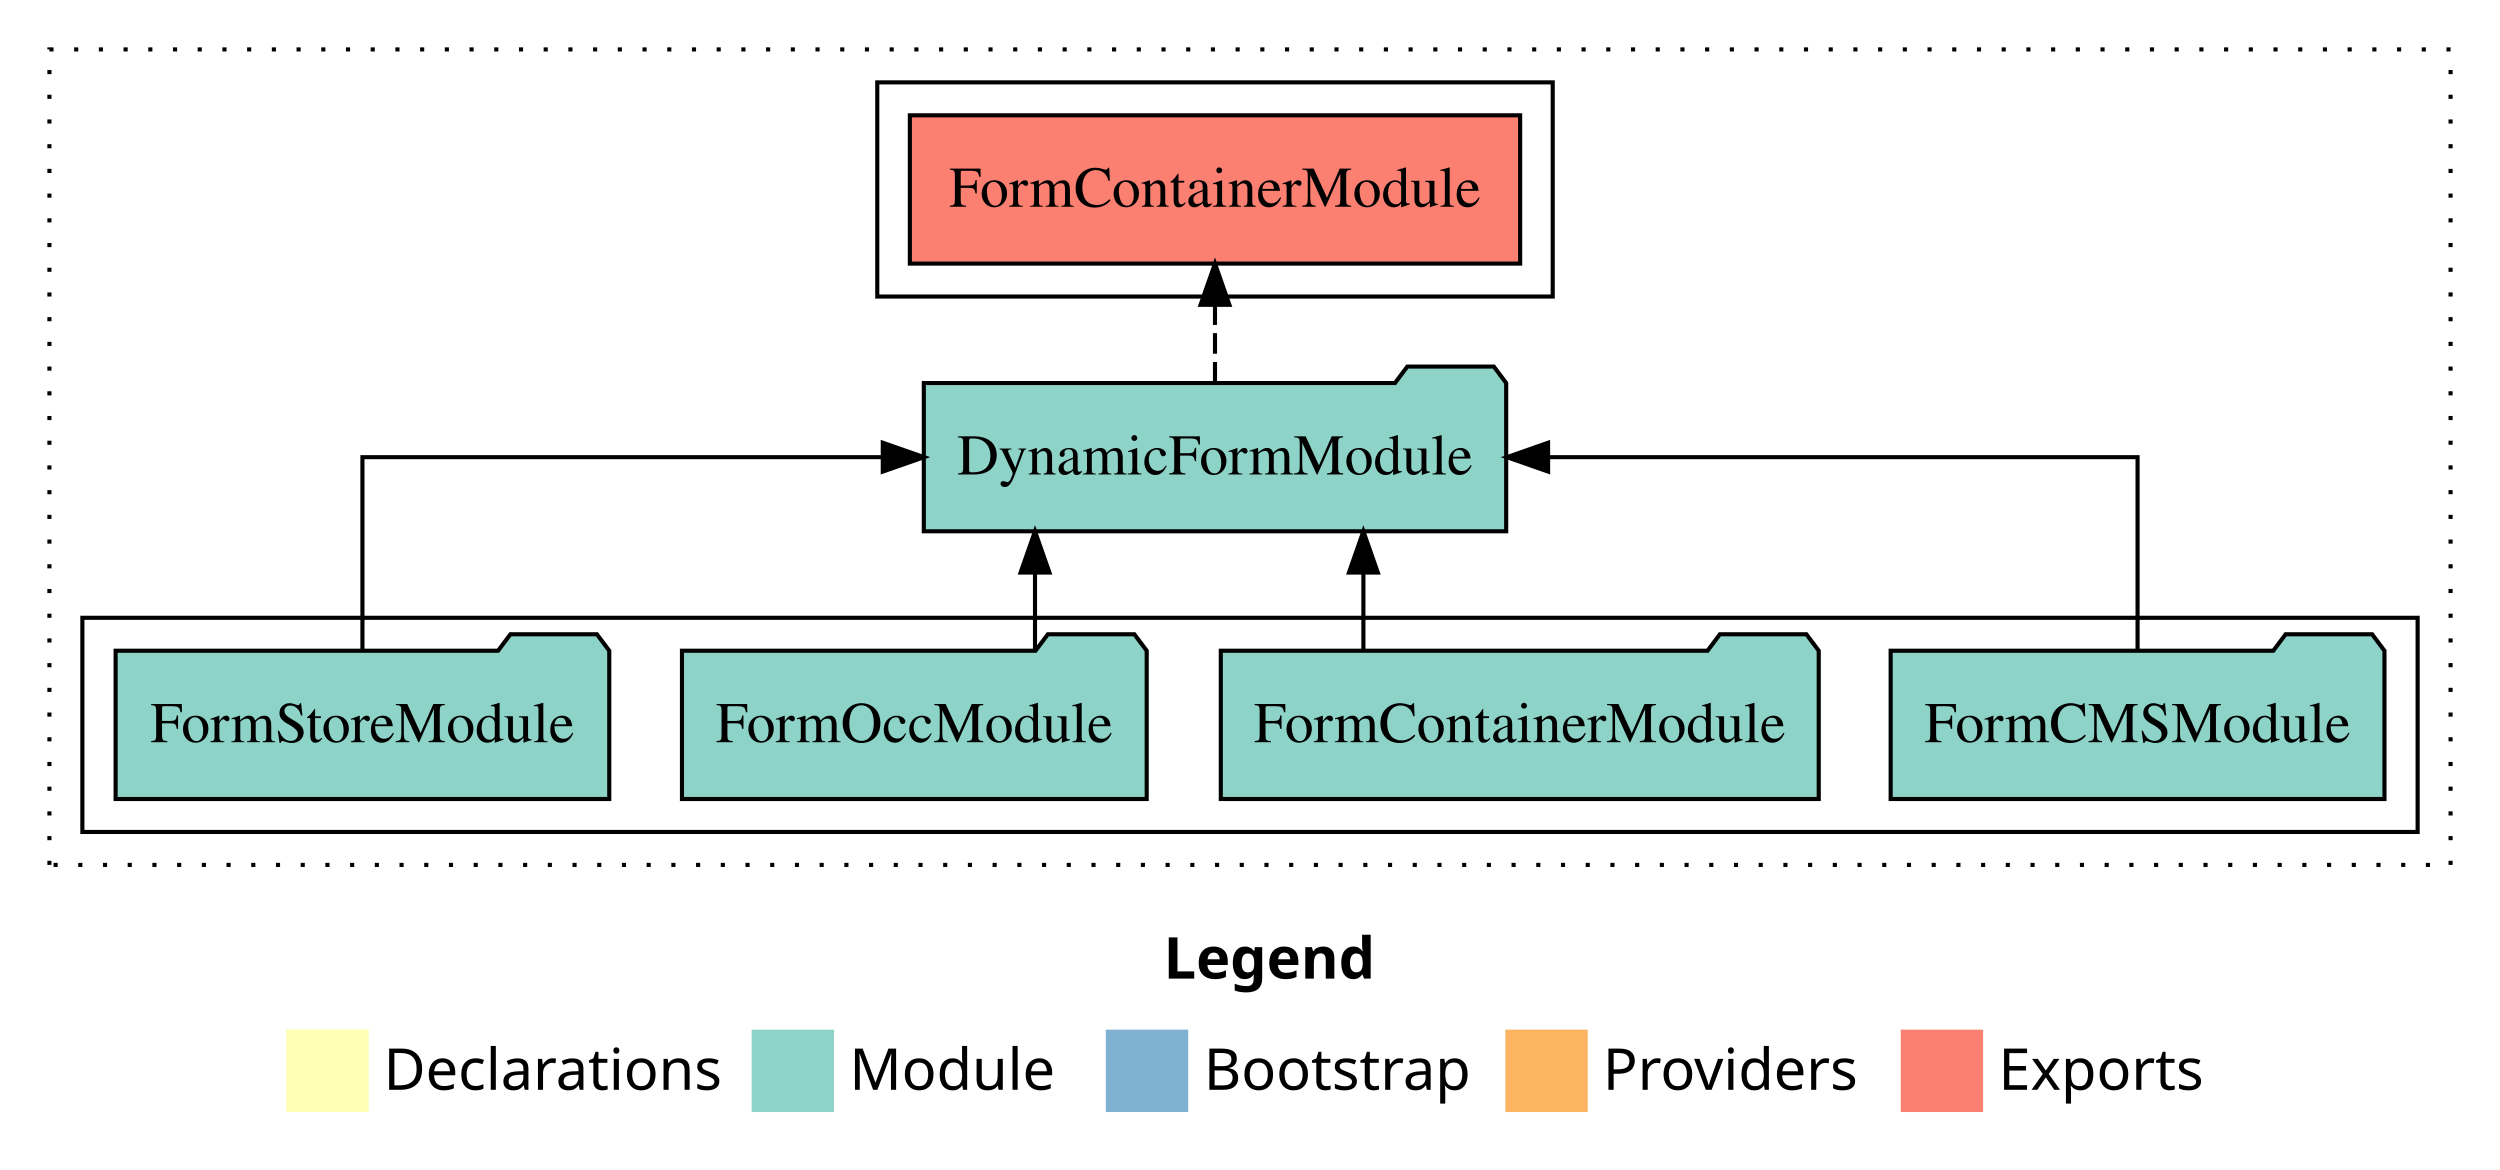
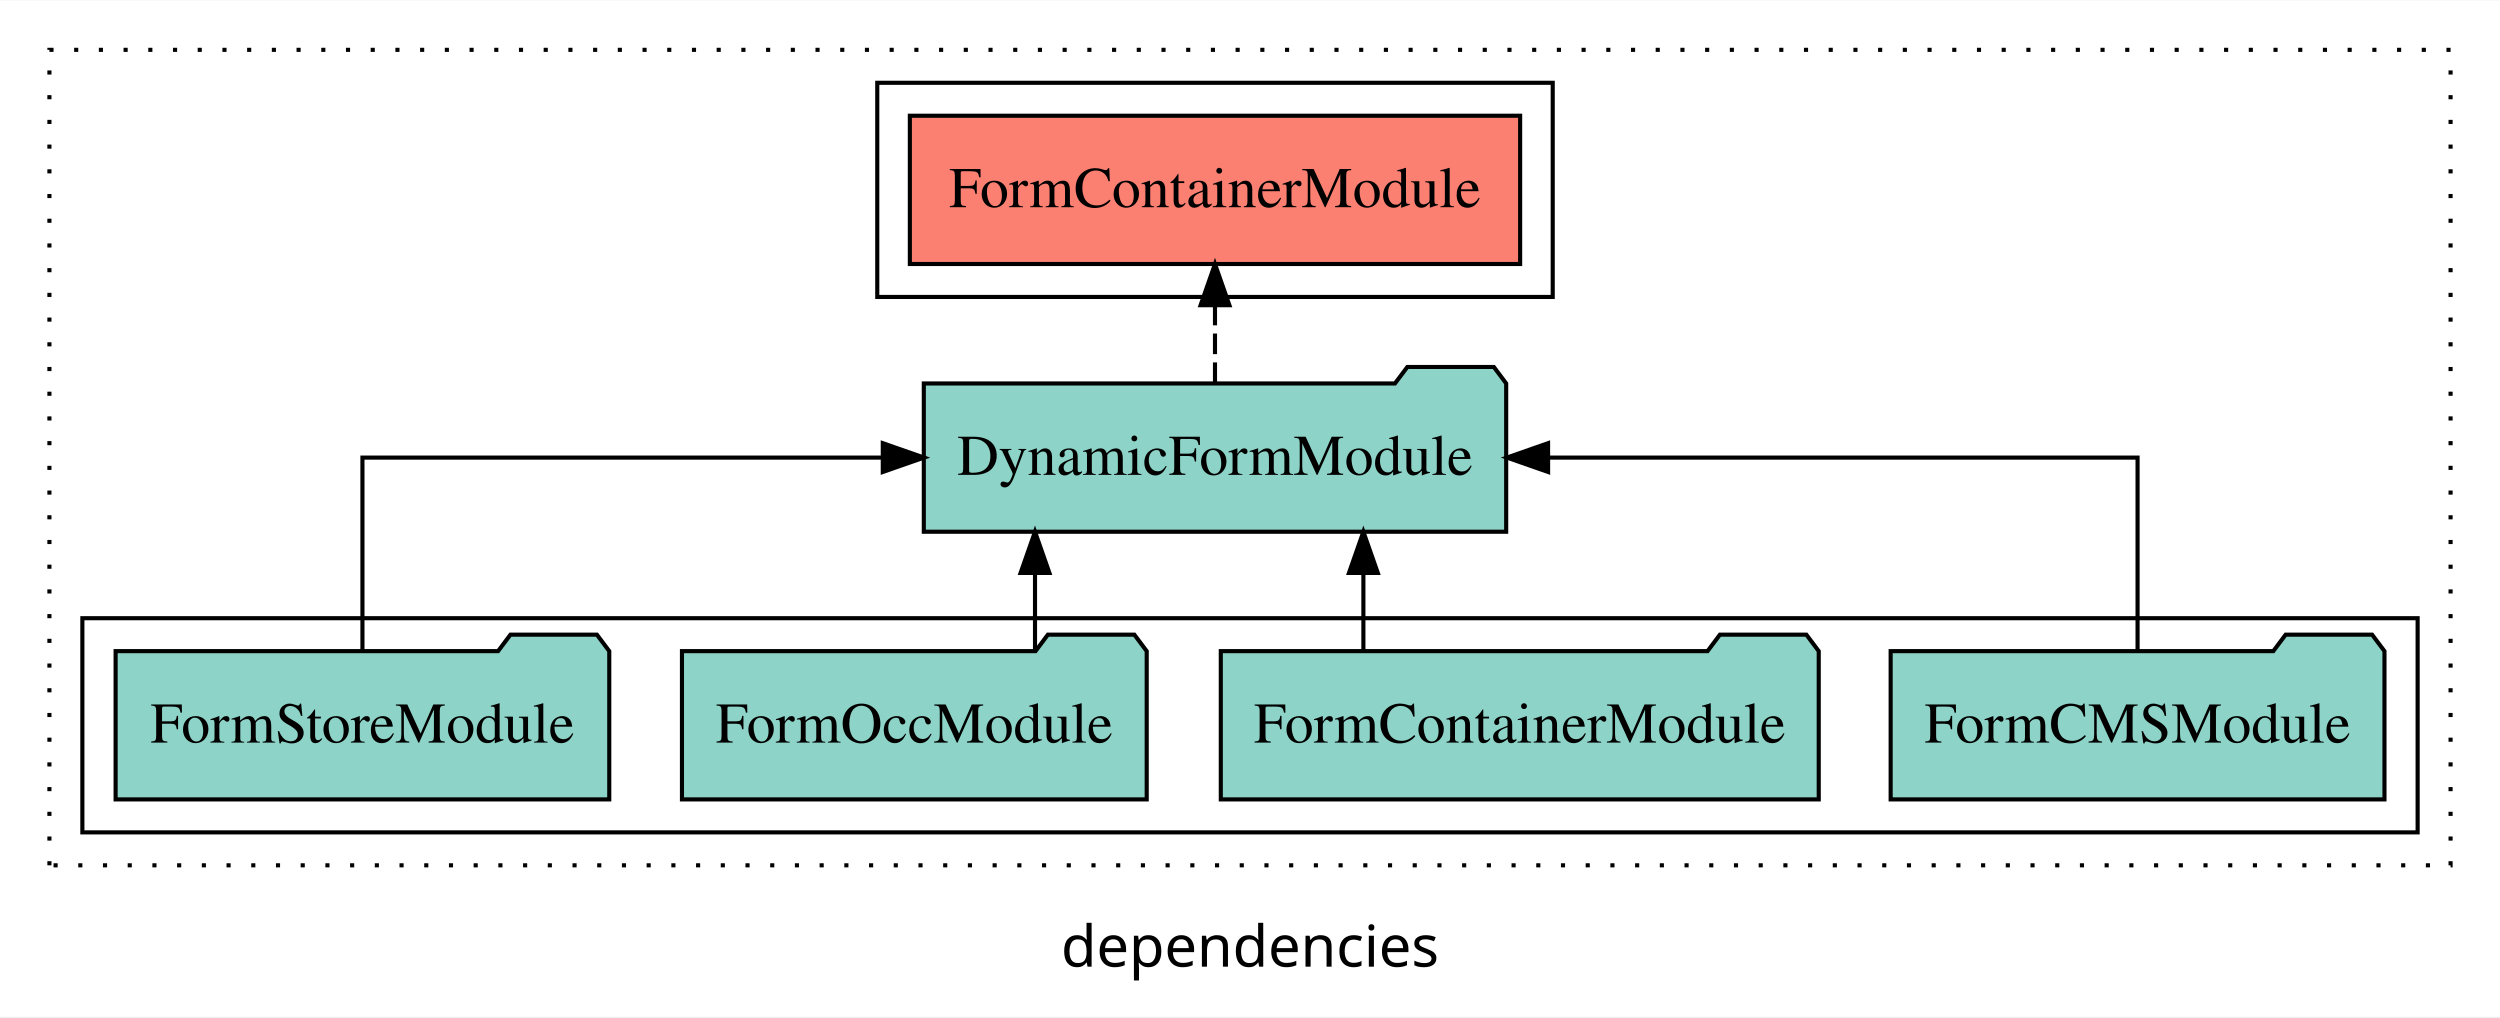
- <svg xmlns="http://www.w3.org/2000/svg" width="607pt" height="284pt" viewBox="0.00 0.00 607.00 284.00">
-   <g id="graph0" class="graph" transform="scale(1 1) rotate(0) translate(4 280)">
-     <polygon fill="white" stroke="transparent" points="-4,4 -4,-280 603,-280 603,4 -4,4" />
-     <text text-anchor="start" x="278.51" y="-42.4" font-family="sans-serif" font-weight="bold" font-size="14.00">Legend</text>
-     <polygon fill="#ffffb3" stroke="transparent" points="65.5,-10 65.5,-30 85.5,-30 85.5,-10 65.5,-10" />
-     <text text-anchor="start" x="89.13" y="-15.4" font-family="sans-serif" font-size="14.00">  Declarations</text>
-     <polygon fill="#8dd3c7" stroke="transparent" points="178.5,-10 178.5,-30 198.5,-30 198.5,-10 178.5,-10" />
-     <text text-anchor="start" x="202.23" y="-15.4" font-family="sans-serif" font-size="14.00">  Module</text>
-     <polygon fill="#80b1d3" stroke="transparent" points="264.5,-10 264.5,-30 284.5,-30 284.5,-10 264.5,-10" />
-     <text text-anchor="start" x="288.28" y="-15.4" font-family="sans-serif" font-size="14.00">  Bootstrap</text>
-     <polygon fill="#fdb462" stroke="transparent" points="361.5,-10 361.5,-30 381.5,-30 381.5,-10 361.5,-10" />
-     <text text-anchor="start" x="385.17" y="-15.4" font-family="sans-serif" font-size="14.00">  Providers</text>
-     <polygon fill="#fb8072" stroke="transparent" points="457.5,-10 457.5,-30 477.5,-30 477.5,-10 457.5,-10" />
-     <text text-anchor="start" x="481.23" y="-15.4" font-family="sans-serif" font-size="14.00">  Exports</text>
+ <svg xmlns="http://www.w3.org/2000/svg" width="607pt" height="247pt" viewBox="0.00 0.00 607.00 246.80">
+   <g id="graph0" class="graph" transform="scale(1 1) rotate(0) translate(4 242.8)">
+     <polygon fill="white" stroke="transparent" points="-4,4 -4,-242.8 603,-242.8 603,4 -4,4" />
+     <text text-anchor="middle" x="299.5" y="-8.2" font-family="sans-serif" font-size="14.00">dependencies</text>
    <g id="clust1" class="cluster">
-       <polygon fill="none" stroke="black" stroke-dasharray="1,5" points="8,-70 8,-268 591,-268 591,-70 8,-70" />
+       <polygon fill="none" stroke="black" stroke-dasharray="1,5" points="8,-32.8 8,-230.8 591,-230.8 591,-32.8 8,-32.8" />
+     </g>
+     <g id="clust4" class="cluster">
+       <polygon fill="none" stroke="black" points="209,-170.8 209,-222.8 373,-222.8 373,-170.8 209,-170.8" />
    </g>
    <g id="clust3" class="cluster">
-       <polygon fill="none" stroke="black" points="16,-78 16,-130 583,-130 583,-78 16,-78" />
-     </g>
-     <g id="clust4" class="cluster">
-       <polygon fill="none" stroke="black" points="209,-208 209,-260 373,-260 373,-208 209,-208" />
+       <polygon fill="none" stroke="black" points="16,-40.8 16,-92.8 583,-92.8 583,-40.8 16,-40.8" />
    </g>
    <g id="node1" class="node">
-       <polygon fill="#8dd3c7" stroke="black" points="574.95,-122 571.95,-126 550.95,-126 547.95,-122 455.05,-122 455.05,-86 574.95,-86 574.95,-122" />
-       <text text-anchor="middle" x="515" y="-99.8" font-family="Times,serif" font-size="14.00">FormCMSModule</text>
+       <polygon fill="#8dd3c7" stroke="black" points="574.95,-84.8 571.95,-88.8 550.95,-88.8 547.95,-84.8 455.05,-84.8 455.05,-48.8 574.95,-48.8 574.95,-84.8" />
+       <text text-anchor="middle" x="515" y="-62.6" font-family="Times,serif" font-size="14.00">FormCMSModule</text>
    </g>
    <g id="node5" class="node">
-       <polygon fill="#8dd3c7" stroke="black" points="361.7,-187 358.7,-191 337.7,-191 334.7,-187 220.3,-187 220.3,-151 361.7,-151 361.7,-187" />
-       <text text-anchor="middle" x="291" y="-164.8" font-family="Times,serif" font-size="14.00">DynamicFormModule</text>
+       <polygon fill="#8dd3c7" stroke="black" points="361.7,-149.8 358.7,-153.8 337.7,-153.8 334.7,-149.8 220.3,-149.8 220.3,-113.8 361.7,-113.8 361.7,-149.8" />
+       <text text-anchor="middle" x="291" y="-127.6" font-family="Times,serif" font-size="14.00">DynamicFormModule</text>
    </g>
    <g id="edge1" class="edge">
-       <path fill="none" stroke="black" d="M515,-122.11C515,-141.34 515,-169 515,-169 515,-169 371.88,-169 371.88,-169" />
-       <polygon fill="black" stroke="black" points="371.88,-165.5 361.88,-169 371.87,-172.5 371.88,-165.5" />
+       <path fill="none" stroke="black" d="M515,-84.91C515,-104.14 515,-131.8 515,-131.8 515,-131.8 371.88,-131.8 371.88,-131.8" />
+       <polygon fill="black" stroke="black" points="371.88,-128.3 361.88,-131.8 371.87,-135.3 371.88,-128.3" />
    </g>
    <g id="node2" class="node">
-       <polygon fill="#8dd3c7" stroke="black" points="437.59,-122 434.59,-126 413.59,-126 410.59,-122 292.41,-122 292.41,-86 437.59,-86 437.59,-122" />
-       <text text-anchor="middle" x="365" y="-99.8" font-family="Times,serif" font-size="14.00">FormContainerModule</text>
+       <polygon fill="#8dd3c7" stroke="black" points="437.59,-84.8 434.59,-88.8 413.59,-88.8 410.59,-84.8 292.41,-84.8 292.41,-48.8 437.59,-48.8 437.59,-84.8" />
+       <text text-anchor="middle" x="365" y="-62.6" font-family="Times,serif" font-size="14.00">FormContainerModule</text>
    </g>
    <g id="edge2" class="edge">
-       <path fill="none" stroke="black" d="M327.03,-122.11C327.03,-122.11 327.03,-140.99 327.03,-140.99" />
-       <polygon fill="black" stroke="black" points="323.53,-140.99 327.03,-150.99 330.53,-140.99 323.53,-140.99" />
+       <path fill="none" stroke="black" d="M327.03,-84.91C327.03,-84.91 327.03,-103.79 327.03,-103.79" />
+       <polygon fill="black" stroke="black" points="323.53,-103.79 327.03,-113.79 330.53,-103.79 323.53,-103.79" />
    </g>
    <g id="node3" class="node">
-       <polygon fill="#8dd3c7" stroke="black" points="274.42,-122 271.42,-126 250.42,-126 247.42,-122 161.58,-122 161.58,-86 274.42,-86 274.42,-122" />
-       <text text-anchor="middle" x="218" y="-99.8" font-family="Times,serif" font-size="14.00">FormOccModule</text>
+       <polygon fill="#8dd3c7" stroke="black" points="274.42,-84.8 271.42,-88.8 250.42,-88.8 247.42,-84.8 161.58,-84.8 161.58,-48.8 274.42,-48.8 274.42,-84.8" />
+       <text text-anchor="middle" x="218" y="-62.6" font-family="Times,serif" font-size="14.00">FormOccModule</text>
    </g>
    <g id="edge3" class="edge">
-       <path fill="none" stroke="black" d="M247.3,-122.11C247.3,-122.11 247.3,-140.99 247.3,-140.99" />
-       <polygon fill="black" stroke="black" points="243.8,-140.99 247.3,-150.99 250.8,-140.99 243.8,-140.99" />
+       <path fill="none" stroke="black" d="M247.3,-84.91C247.3,-84.91 247.3,-103.79 247.3,-103.79" />
+       <polygon fill="black" stroke="black" points="243.8,-103.79 247.3,-113.79 250.8,-103.79 243.8,-103.79" />
    </g>
    <g id="node4" class="node">
-       <polygon fill="#8dd3c7" stroke="black" points="143.93,-122 140.93,-126 119.93,-126 116.93,-122 24.07,-122 24.07,-86 143.93,-86 143.93,-122" />
-       <text text-anchor="middle" x="84" y="-99.8" font-family="Times,serif" font-size="14.00">FormStoreModule</text>
+       <polygon fill="#8dd3c7" stroke="black" points="143.93,-84.8 140.93,-88.8 119.93,-88.8 116.93,-84.8 24.07,-84.8 24.07,-48.8 143.93,-48.8 143.93,-84.8" />
+       <text text-anchor="middle" x="84" y="-62.6" font-family="Times,serif" font-size="14.00">FormStoreModule</text>
    </g>
    <g id="edge4" class="edge">
-       <path fill="none" stroke="black" d="M84,-122.11C84,-141.34 84,-169 84,-169 84,-169 210.34,-169 210.34,-169" />
-       <polygon fill="black" stroke="black" points="210.34,-172.5 220.34,-169 210.34,-165.5 210.34,-172.5" />
+       <path fill="none" stroke="black" d="M84,-84.91C84,-104.14 84,-131.8 84,-131.8 84,-131.8 210.34,-131.8 210.34,-131.8" />
+       <polygon fill="black" stroke="black" points="210.34,-135.3 220.34,-131.8 210.34,-128.3 210.34,-135.3" />
    </g>
    <g id="node6" class="node">
-       <polygon fill="#fb8072" stroke="black" points="365.09,-252 216.91,-252 216.91,-216 365.09,-216 365.09,-252" />
-       <text text-anchor="middle" x="291" y="-229.8" font-family="Times,serif" font-size="14.00">FormContainerModule </text>
+       <polygon fill="#fb8072" stroke="black" points="365.09,-214.8 216.91,-214.8 216.91,-178.8 365.09,-178.8 365.09,-214.8" />
+       <text text-anchor="middle" x="291" y="-192.6" font-family="Times,serif" font-size="14.00">FormContainerModule </text>
    </g>
    <g id="edge5" class="edge">
-       <path fill="none" stroke="black" stroke-dasharray="5,2" d="M291,-187.11C291,-187.11 291,-205.99 291,-205.99" />
-       <polygon fill="black" stroke="black" points="287.5,-205.99 291,-215.99 294.5,-205.99 287.5,-205.99" />
+       <path fill="none" stroke="black" stroke-dasharray="5,2" d="M291,-149.91C291,-149.91 291,-168.79 291,-168.79" />
+       <polygon fill="black" stroke="black" points="287.5,-168.79 291,-178.79 294.5,-168.79 287.5,-168.79" />
    </g>
  </g>
</svg>
